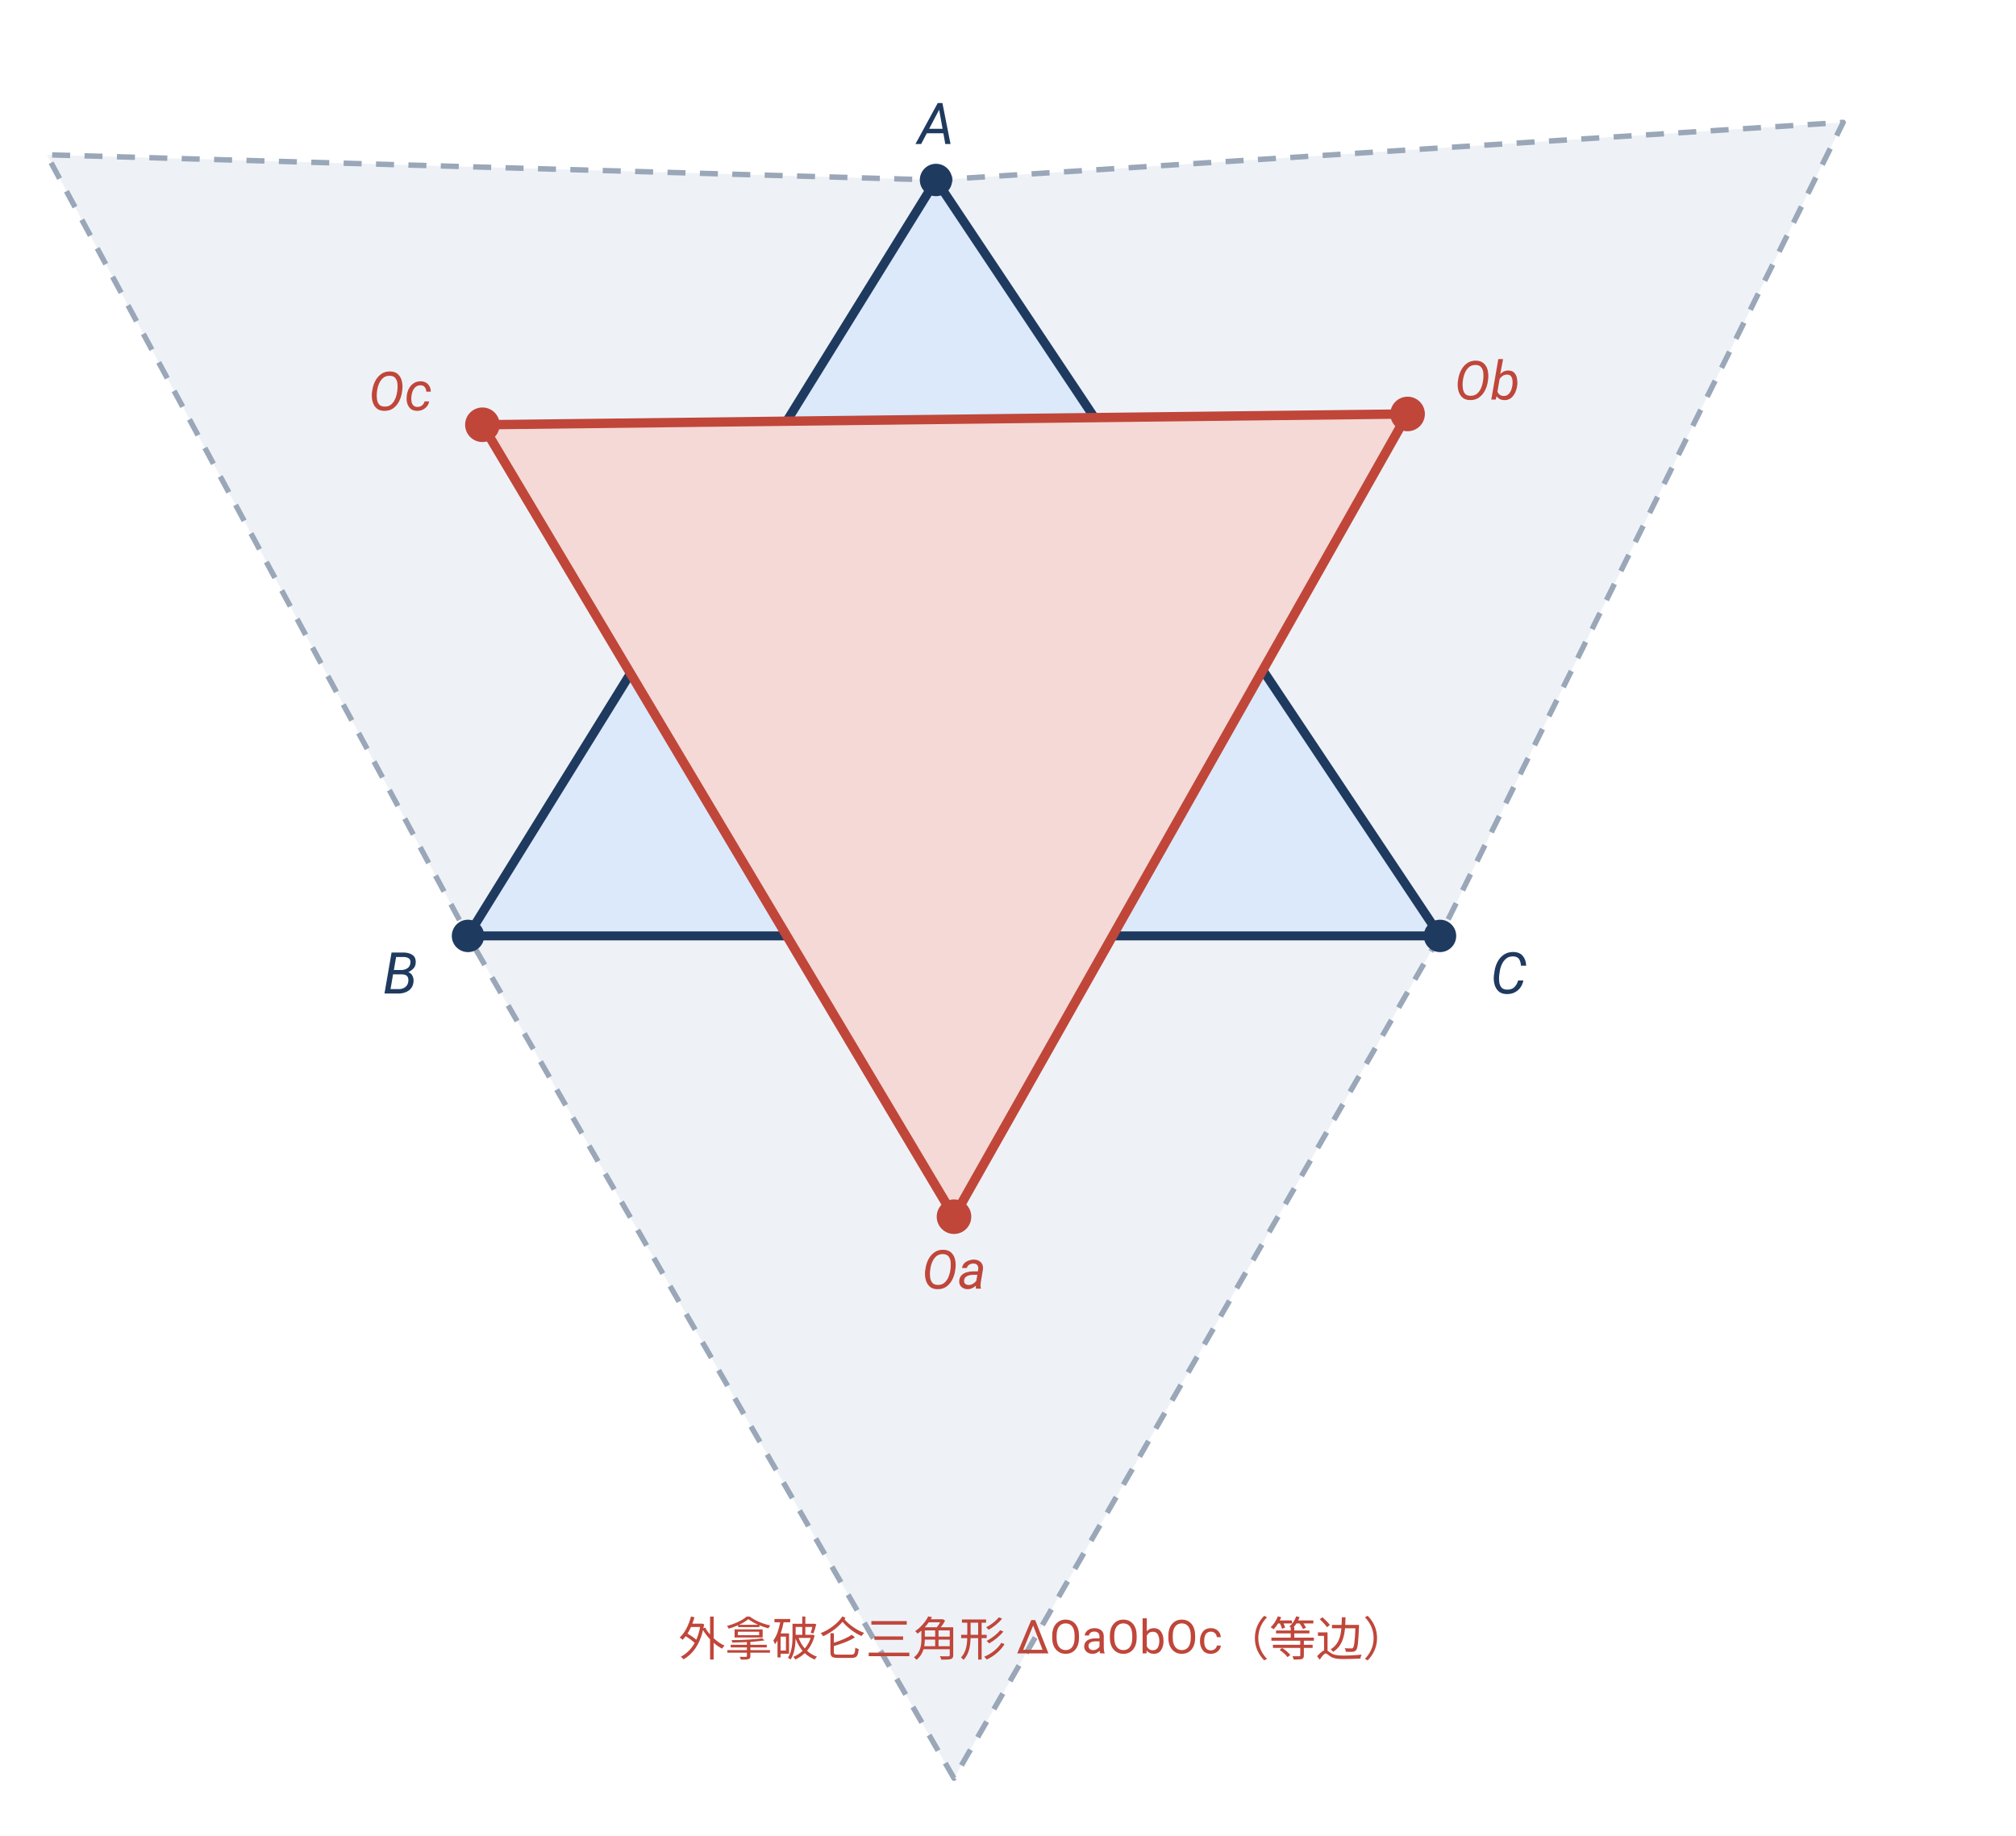
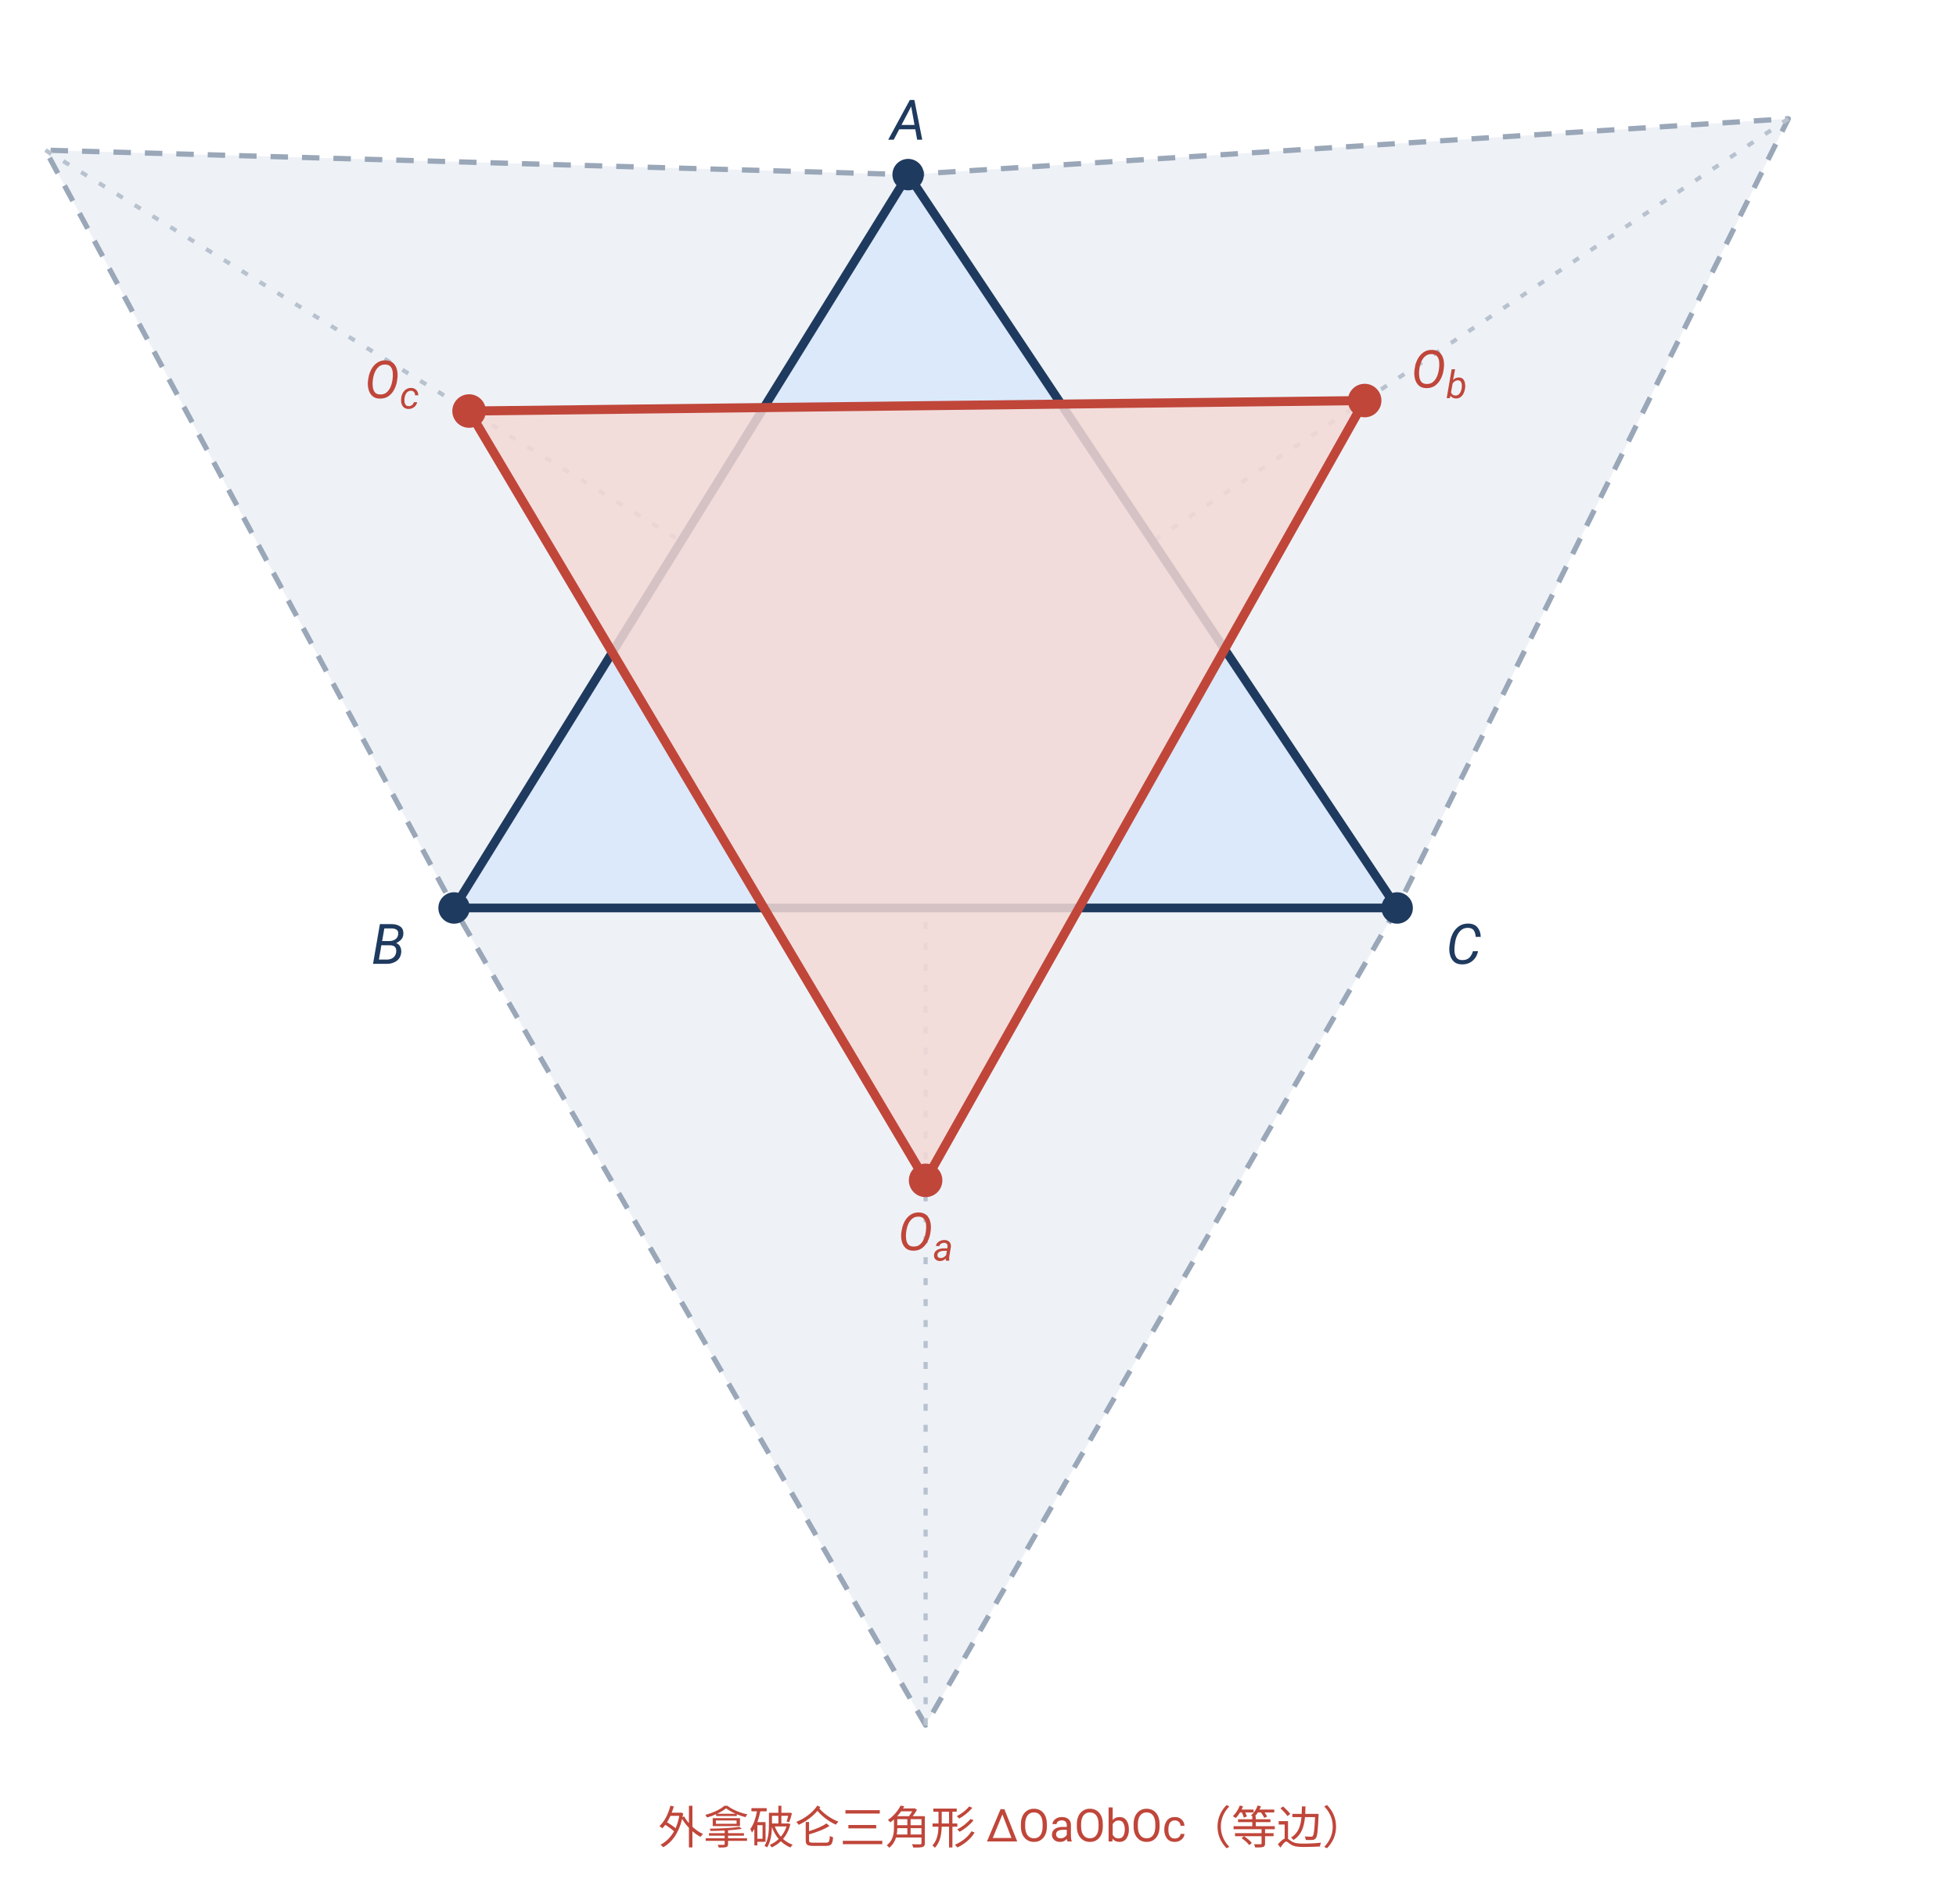
- <svg xmlns="http://www.w3.org/2000/svg" viewBox="-40 40 560 510" text-rendering="geometricPrecision" font-family="ui-sans-serif, system-ui, -apple-system, 'Segoe UI', Roboto, 'PingFang SC', 'Microsoft YaHei', sans-serif">
+ <svg xmlns="http://www.w3.org/2000/svg" viewBox="-40 40 560 545" text-rendering="geometricPrecision" font-family="ui-sans-serif, system-ui, -apple-system, 'Segoe UI', Roboto, 'PingFang SC', 'Microsoft YaHei', sans-serif">
  <polygon points="90,300 360,300 225,534" fill="#eef2f7" stroke="#9aa7b8" stroke-width="1.5" stroke-dasharray="5 4" stroke-linejoin="round" />
  <polygon points="360,300 220,90 472,74" fill="#eef2f7" stroke="#9aa7b8" stroke-width="1.5" stroke-dasharray="5 4" stroke-linejoin="round" />
  <polygon points="220,90 90,300 -27,83" fill="#eef2f7" stroke="#9aa7b8" stroke-width="1.5" stroke-dasharray="5 4" stroke-linejoin="round" />
+   <line x1="225" y1="534" x2="225" y2="300" stroke="#b8c2cf" stroke-width="1.2" stroke-dasharray="2 4" />
+   <line x1="472" y1="74" x2="290" y2="195" stroke="#b8c2cf" stroke-width="1.2" stroke-dasharray="2 4" />
+   <line x1="-27" y1="83" x2="155" y2="195" stroke="#b8c2cf" stroke-width="1.2" stroke-dasharray="2 4" />
  <polygon points="220,90 90,300 360,300" fill="#dbe9fb" stroke="#1f3a5f" stroke-width="2.5" stroke-linejoin="round" />
-   <polygon points="225,378 351,155 94,158" fill="#f4d9d6" stroke="#c0463a" stroke-width="2.6" stroke-linejoin="round" />
+   <polygon points="225,378 350.7,154.7 94.3,157.7" fill="#f4d9d6" fill-opacity="0.85" stroke="#c0463a" stroke-width="2.6" stroke-linejoin="round" />
  <circle cx="225" cy="378" r="4.8" fill="#c0463a" />
-   <text x="225" y="398" text-anchor="middle" fill="#c0463a" font-size="15" font-style="italic">Oa</text>
-   <circle cx="351" cy="155" r="4.8" fill="#c0463a" />
-   <text x="364" y="151" fill="#c0463a" font-size="15" font-style="italic">Ob</text>
-   <circle cx="94" cy="158" r="4.8" fill="#c0463a" />
-   <text x="80" y="154" text-anchor="end" fill="#c0463a" font-size="15" font-style="italic">Oc</text>
+   <text x="225" y="398" text-anchor="middle" fill="#c0463a" font-size="15" font-style="italic">O<tspan dy="3" font-size="11">a</tspan>
+   </text>
+   <circle cx="350.7" cy="154.7" r="4.8" fill="#c0463a" />
+   <text x="364" y="151" fill="#c0463a" font-size="15" font-style="italic">O<tspan dy="3" font-size="11">b</tspan>
+   </text>
+   <circle cx="94.3" cy="157.7" r="4.8" fill="#c0463a" />
+   <text x="80" y="154" text-anchor="end" fill="#c0463a" font-size="15" font-style="italic">O<tspan dy="3" font-size="11">c</tspan>
+   </text>
  <circle cx="220" cy="90" r="4.5" fill="#1f3a5f" />
  <text x="220" y="80" text-anchor="middle" fill="#1f3a5f" font-size="16" font-style="italic">A</text>
  <circle cx="90" cy="300" r="4.5" fill="#1f3a5f" />
  <text x="76" y="316" text-anchor="end" fill="#1f3a5f" font-size="16" font-style="italic">B</text>
  <circle cx="360" cy="300" r="4.5" fill="#1f3a5f" />
  <text x="374" y="316" fill="#1f3a5f" font-size="16" font-style="italic">C</text>
-   <text x="250" y="500" text-anchor="middle" fill="#c0463a" font-size="13">外拿破仑三角形 ΔOaObOc（等边）</text>
+   <text x="250" y="568" text-anchor="middle" fill="#c0463a" font-size="13">外拿破仑三角形 ΔOaObOc（等边）</text>
</svg>
